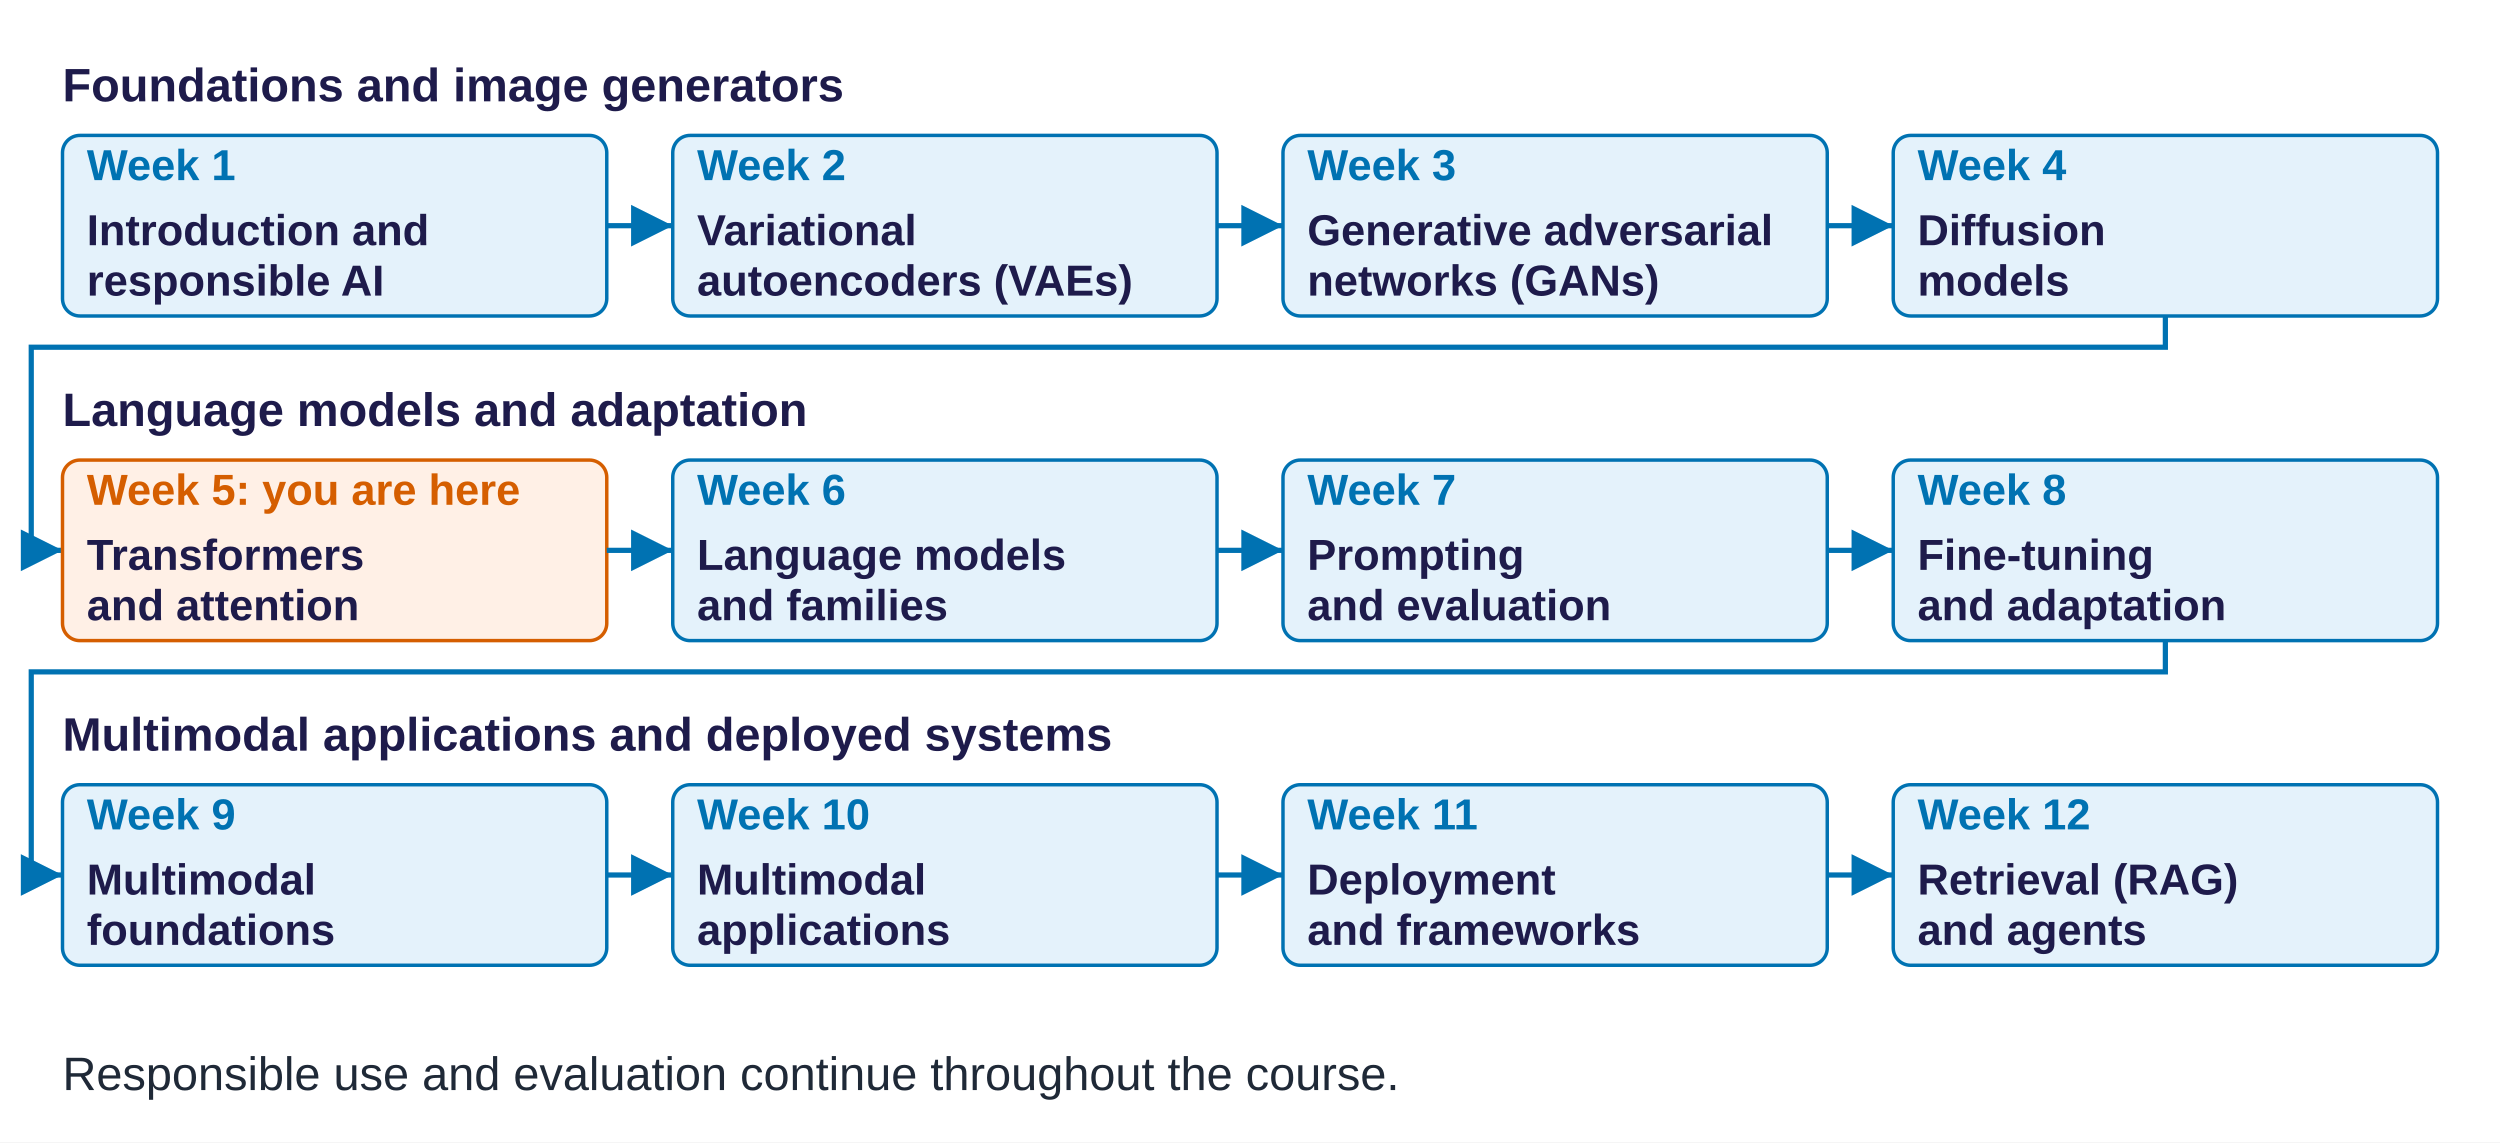
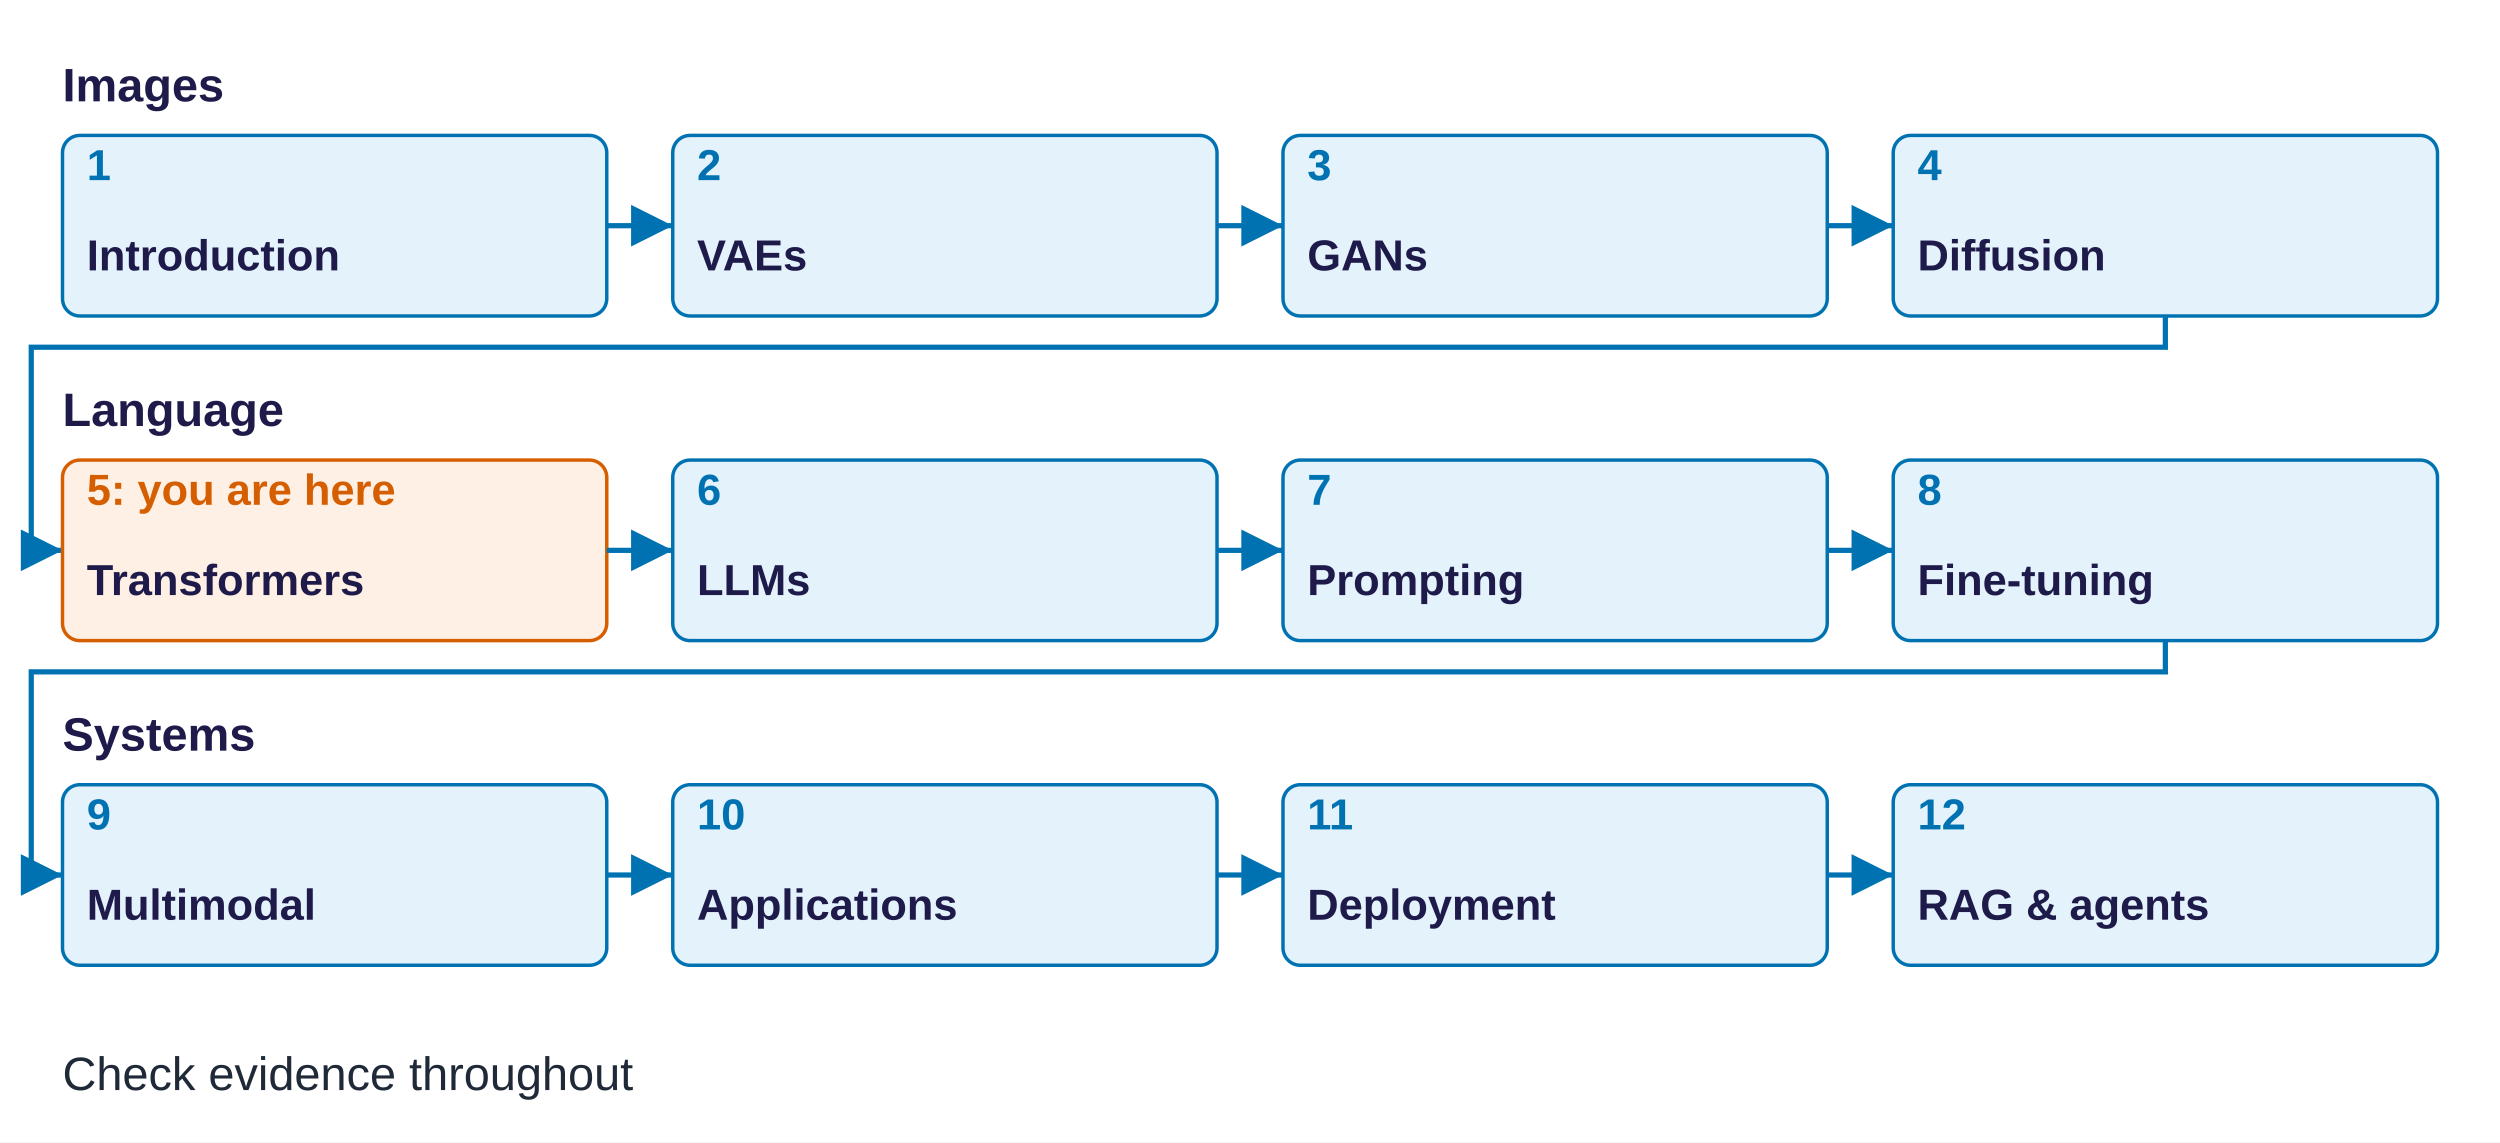
<svg xmlns="http://www.w3.org/2000/svg" width="1440" height="658" role="img">
  <rect width="100%" height="100%" fill="white" />
  <defs>
    <marker id="arrow0072B2" markerWidth="8" markerHeight="8" refX="8" refY="4" orient="auto">
      <path d="M0,0 L8,4 L0,8" fill="#0072B2" />
    </marker>
  </defs>
  <text font-family="Arial,sans-serif" font-size="27" fill="#1E1B4B" font-weight="700" text-anchor="start">
-     <tspan x="36" y="58.37">Foundations and image generators</tspan>
+     <tspan x="36" y="58.37">Images</tspan>
  </text>
  <rect x="36" y="78" width="313.5" height="104" rx="10" fill="#E4F2FB" stroke="#0072B2" stroke-width="2" />
  <text font-family="Arial,sans-serif" font-size="25" fill="#0072B2" font-weight="700" text-anchor="start">
-     <tspan x="50" y="103.75">Week 1</tspan>
+     <tspan x="50" y="103.75">1</tspan>
  </text>
  <text font-family="Arial,sans-serif" font-size="25" fill="#1E1B4B" font-weight="700" text-anchor="start">
-     <tspan x="50" y="141.25">Introduction and</tspan>
-   </text>
-   <text font-family="Arial,sans-serif" font-size="25" fill="#1E1B4B" font-weight="700" text-anchor="start">
-     <tspan x="50" y="170.25">responsible AI</tspan>
+     <tspan x="50" y="155.75">Introduction</tspan>
  </text>
  <polyline points="349.5,130 387.5,130" fill="none" stroke="#0072B2" stroke-width="3" marker-end="url(#arrow0072B2)" />
  <rect x="387.5" y="78" width="313.5" height="104" rx="10" fill="#E4F2FB" stroke="#0072B2" stroke-width="2" />
  <text font-family="Arial,sans-serif" font-size="25" fill="#0072B2" font-weight="700" text-anchor="start">
-     <tspan x="401.5" y="103.75">Week 2</tspan>
+     <tspan x="401.5" y="103.75">2</tspan>
  </text>
  <text font-family="Arial,sans-serif" font-size="25" fill="#1E1B4B" font-weight="700" text-anchor="start">
-     <tspan x="401.5" y="141.25">Variational</tspan>
-   </text>
-   <text font-family="Arial,sans-serif" font-size="25" fill="#1E1B4B" font-weight="700" text-anchor="start">
-     <tspan x="401.5" y="170.25">autoencoders (VAEs)</tspan>
+     <tspan x="401.5" y="155.75">VAEs</tspan>
  </text>
  <polyline points="701,130 739,130" fill="none" stroke="#0072B2" stroke-width="3" marker-end="url(#arrow0072B2)" />
  <rect x="739" y="78" width="313.5" height="104" rx="10" fill="#E4F2FB" stroke="#0072B2" stroke-width="2" />
  <text font-family="Arial,sans-serif" font-size="25" fill="#0072B2" font-weight="700" text-anchor="start">
-     <tspan x="753" y="103.75">Week 3</tspan>
+     <tspan x="753" y="103.75">3</tspan>
  </text>
  <text font-family="Arial,sans-serif" font-size="25" fill="#1E1B4B" font-weight="700" text-anchor="start">
-     <tspan x="753" y="141.25">Generative adversarial</tspan>
-   </text>
-   <text font-family="Arial,sans-serif" font-size="25" fill="#1E1B4B" font-weight="700" text-anchor="start">
-     <tspan x="753" y="170.25">networks (GANs)</tspan>
+     <tspan x="753" y="155.75">GANs</tspan>
  </text>
  <polyline points="1052.5,130 1090.5,130" fill="none" stroke="#0072B2" stroke-width="3" marker-end="url(#arrow0072B2)" />
  <rect x="1090.5" y="78" width="313.5" height="104" rx="10" fill="#E4F2FB" stroke="#0072B2" stroke-width="2" />
  <text font-family="Arial,sans-serif" font-size="25" fill="#0072B2" font-weight="700" text-anchor="start">
-     <tspan x="1104.5" y="103.75">Week 4</tspan>
+     <tspan x="1104.5" y="103.75">4</tspan>
  </text>
  <text font-family="Arial,sans-serif" font-size="25" fill="#1E1B4B" font-weight="700" text-anchor="start">
-     <tspan x="1104.5" y="141.25">Diffusion</tspan>
-   </text>
-   <text font-family="Arial,sans-serif" font-size="25" fill="#1E1B4B" font-weight="700" text-anchor="start">
-     <tspan x="1104.5" y="170.25">models</tspan>
+     <tspan x="1104.5" y="155.75">Diffusion</tspan>
  </text>
  <polyline points="1247.25,182 1247.25,200 18,200 18,317 36,317" fill="none" stroke="#0072B2" stroke-width="3" marker-end="url(#arrow0072B2)" />
  <text font-family="Arial,sans-serif" font-size="27" fill="#1E1B4B" font-weight="700" text-anchor="start">
-     <tspan x="36" y="245.37">Language models and adaptation</tspan>
+     <tspan x="36" y="245.37">Language</tspan>
  </text>
  <rect x="36" y="265" width="313.5" height="104" rx="10" fill="#FFF0E6" stroke="#D55E00" stroke-width="2" />
  <text font-family="Arial,sans-serif" font-size="25" fill="#D55E00" font-weight="700" text-anchor="start">
-     <tspan x="50" y="290.75">Week 5: you are here</tspan>
+     <tspan x="50" y="290.75">5: you are here</tspan>
  </text>
  <text font-family="Arial,sans-serif" font-size="25" fill="#1E1B4B" font-weight="700" text-anchor="start">
-     <tspan x="50" y="328.25">Transformers</tspan>
-   </text>
-   <text font-family="Arial,sans-serif" font-size="25" fill="#1E1B4B" font-weight="700" text-anchor="start">
-     <tspan x="50" y="357.25">and attention</tspan>
+     <tspan x="50" y="342.75">Transformers</tspan>
  </text>
  <polyline points="349.5,317 387.5,317" fill="none" stroke="#0072B2" stroke-width="3" marker-end="url(#arrow0072B2)" />
  <rect x="387.5" y="265" width="313.5" height="104" rx="10" fill="#E4F2FB" stroke="#0072B2" stroke-width="2" />
  <text font-family="Arial,sans-serif" font-size="25" fill="#0072B2" font-weight="700" text-anchor="start">
-     <tspan x="401.5" y="290.75">Week 6</tspan>
+     <tspan x="401.5" y="290.75">6</tspan>
  </text>
  <text font-family="Arial,sans-serif" font-size="25" fill="#1E1B4B" font-weight="700" text-anchor="start">
-     <tspan x="401.5" y="328.25">Language models</tspan>
-   </text>
-   <text font-family="Arial,sans-serif" font-size="25" fill="#1E1B4B" font-weight="700" text-anchor="start">
-     <tspan x="401.5" y="357.25">and families</tspan>
+     <tspan x="401.5" y="342.75">LLMs</tspan>
  </text>
  <polyline points="701,317 739,317" fill="none" stroke="#0072B2" stroke-width="3" marker-end="url(#arrow0072B2)" />
  <rect x="739" y="265" width="313.5" height="104" rx="10" fill="#E4F2FB" stroke="#0072B2" stroke-width="2" />
  <text font-family="Arial,sans-serif" font-size="25" fill="#0072B2" font-weight="700" text-anchor="start">
-     <tspan x="753" y="290.75">Week 7</tspan>
+     <tspan x="753" y="290.75">7</tspan>
  </text>
  <text font-family="Arial,sans-serif" font-size="25" fill="#1E1B4B" font-weight="700" text-anchor="start">
-     <tspan x="753" y="328.25">Prompting</tspan>
-   </text>
-   <text font-family="Arial,sans-serif" font-size="25" fill="#1E1B4B" font-weight="700" text-anchor="start">
-     <tspan x="753" y="357.25">and evaluation</tspan>
+     <tspan x="753" y="342.75">Prompting</tspan>
  </text>
  <polyline points="1052.5,317 1090.5,317" fill="none" stroke="#0072B2" stroke-width="3" marker-end="url(#arrow0072B2)" />
  <rect x="1090.5" y="265" width="313.5" height="104" rx="10" fill="#E4F2FB" stroke="#0072B2" stroke-width="2" />
  <text font-family="Arial,sans-serif" font-size="25" fill="#0072B2" font-weight="700" text-anchor="start">
-     <tspan x="1104.5" y="290.75">Week 8</tspan>
+     <tspan x="1104.5" y="290.75">8</tspan>
  </text>
  <text font-family="Arial,sans-serif" font-size="25" fill="#1E1B4B" font-weight="700" text-anchor="start">
-     <tspan x="1104.5" y="328.25">Fine-tuning</tspan>
-   </text>
-   <text font-family="Arial,sans-serif" font-size="25" fill="#1E1B4B" font-weight="700" text-anchor="start">
-     <tspan x="1104.5" y="357.25">and adaptation</tspan>
+     <tspan x="1104.5" y="342.75">Fine-tuning</tspan>
  </text>
  <polyline points="1247.25,369 1247.25,387 18,387 18,504 36,504" fill="none" stroke="#0072B2" stroke-width="3" marker-end="url(#arrow0072B2)" />
  <text font-family="Arial,sans-serif" font-size="27" fill="#1E1B4B" font-weight="700" text-anchor="start">
-     <tspan x="36" y="432.37">Multimodal applications and deployed systems</tspan>
+     <tspan x="36" y="432.37">Systems</tspan>
  </text>
  <rect x="36" y="452" width="313.5" height="104" rx="10" fill="#E4F2FB" stroke="#0072B2" stroke-width="2" />
  <text font-family="Arial,sans-serif" font-size="25" fill="#0072B2" font-weight="700" text-anchor="start">
-     <tspan x="50" y="477.75">Week 9</tspan>
+     <tspan x="50" y="477.75">9</tspan>
  </text>
  <text font-family="Arial,sans-serif" font-size="25" fill="#1E1B4B" font-weight="700" text-anchor="start">
-     <tspan x="50" y="515.25">Multimodal</tspan>
-   </text>
-   <text font-family="Arial,sans-serif" font-size="25" fill="#1E1B4B" font-weight="700" text-anchor="start">
-     <tspan x="50" y="544.25">foundations</tspan>
+     <tspan x="50" y="529.75">Multimodal</tspan>
  </text>
  <polyline points="349.5,504 387.5,504" fill="none" stroke="#0072B2" stroke-width="3" marker-end="url(#arrow0072B2)" />
  <rect x="387.5" y="452" width="313.5" height="104" rx="10" fill="#E4F2FB" stroke="#0072B2" stroke-width="2" />
  <text font-family="Arial,sans-serif" font-size="25" fill="#0072B2" font-weight="700" text-anchor="start">
-     <tspan x="401.5" y="477.75">Week 10</tspan>
+     <tspan x="401.5" y="477.75">10</tspan>
  </text>
  <text font-family="Arial,sans-serif" font-size="25" fill="#1E1B4B" font-weight="700" text-anchor="start">
-     <tspan x="401.5" y="515.25">Multimodal</tspan>
-   </text>
-   <text font-family="Arial,sans-serif" font-size="25" fill="#1E1B4B" font-weight="700" text-anchor="start">
-     <tspan x="401.5" y="544.25">applications</tspan>
+     <tspan x="401.5" y="529.75">Applications</tspan>
  </text>
  <polyline points="701,504 739,504" fill="none" stroke="#0072B2" stroke-width="3" marker-end="url(#arrow0072B2)" />
  <rect x="739" y="452" width="313.5" height="104" rx="10" fill="#E4F2FB" stroke="#0072B2" stroke-width="2" />
  <text font-family="Arial,sans-serif" font-size="25" fill="#0072B2" font-weight="700" text-anchor="start">
-     <tspan x="753" y="477.75">Week 11</tspan>
+     <tspan x="753" y="477.75">11</tspan>
  </text>
  <text font-family="Arial,sans-serif" font-size="25" fill="#1E1B4B" font-weight="700" text-anchor="start">
-     <tspan x="753" y="515.25">Deployment</tspan>
-   </text>
-   <text font-family="Arial,sans-serif" font-size="25" fill="#1E1B4B" font-weight="700" text-anchor="start">
-     <tspan x="753" y="544.25">and frameworks</tspan>
+     <tspan x="753" y="529.75">Deployment</tspan>
  </text>
  <polyline points="1052.5,504 1090.5,504" fill="none" stroke="#0072B2" stroke-width="3" marker-end="url(#arrow0072B2)" />
  <rect x="1090.5" y="452" width="313.5" height="104" rx="10" fill="#E4F2FB" stroke="#0072B2" stroke-width="2" />
  <text font-family="Arial,sans-serif" font-size="25" fill="#0072B2" font-weight="700" text-anchor="start">
-     <tspan x="1104.5" y="477.75">Week 12</tspan>
+     <tspan x="1104.5" y="477.75">12</tspan>
  </text>
  <text font-family="Arial,sans-serif" font-size="25" fill="#1E1B4B" font-weight="700" text-anchor="start">
-     <tspan x="1104.5" y="515.25">Retrieval (RAG)</tspan>
-   </text>
-   <text font-family="Arial,sans-serif" font-size="25" fill="#1E1B4B" font-weight="700" text-anchor="start">
-     <tspan x="1104.5" y="544.25">and agents</tspan>
+     <tspan x="1104.5" y="529.75">RAG &amp; agents</tspan>
  </text>
  <text font-family="Arial,sans-serif" font-size="27" fill="#1F2937" font-weight="400" text-anchor="start">
-     <tspan x="36" y="627.87">Responsible use and evaluation continue throughout the course.</tspan>
+     <tspan x="36" y="627.87">Check evidence throughout</tspan>
  </text>
</svg>
